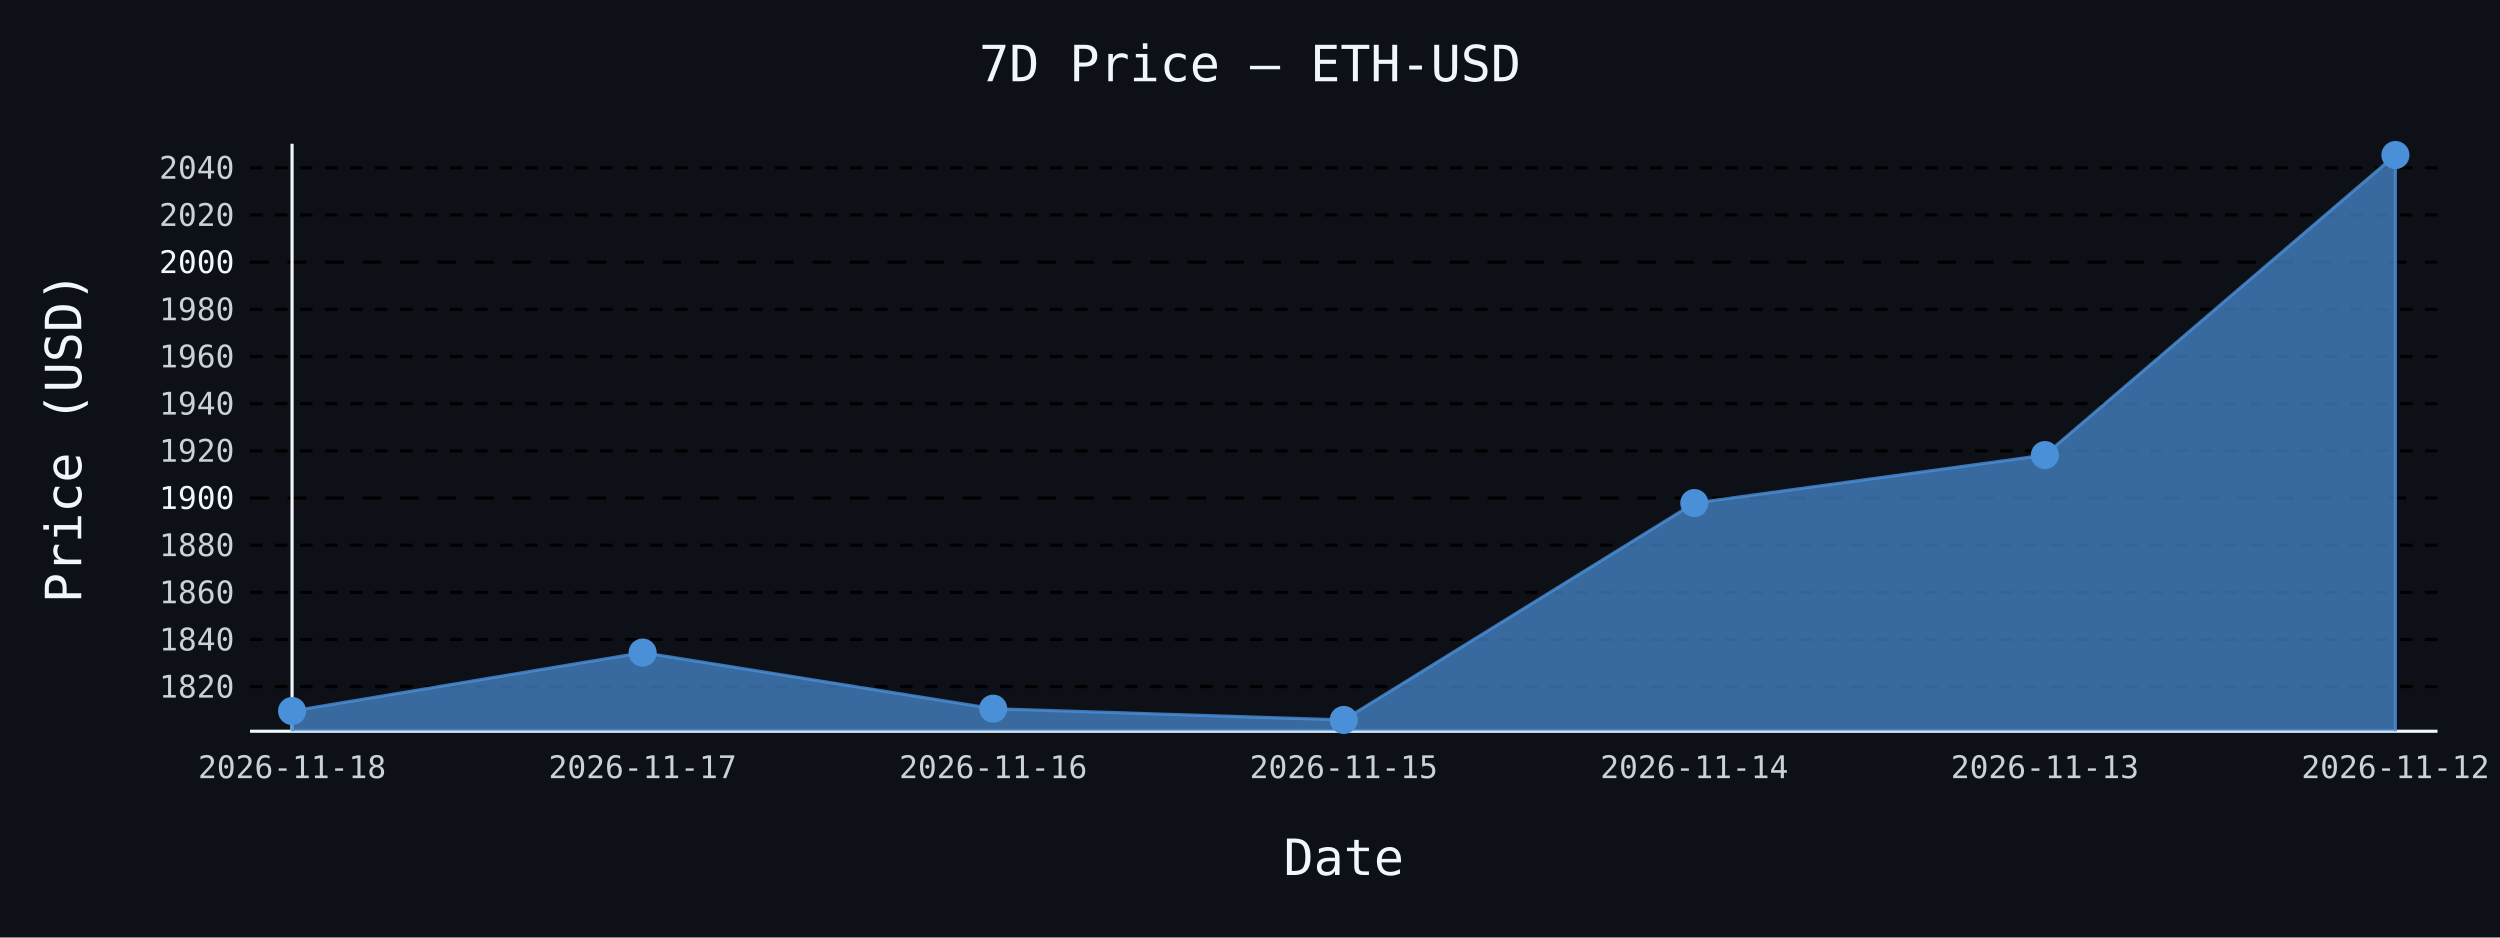
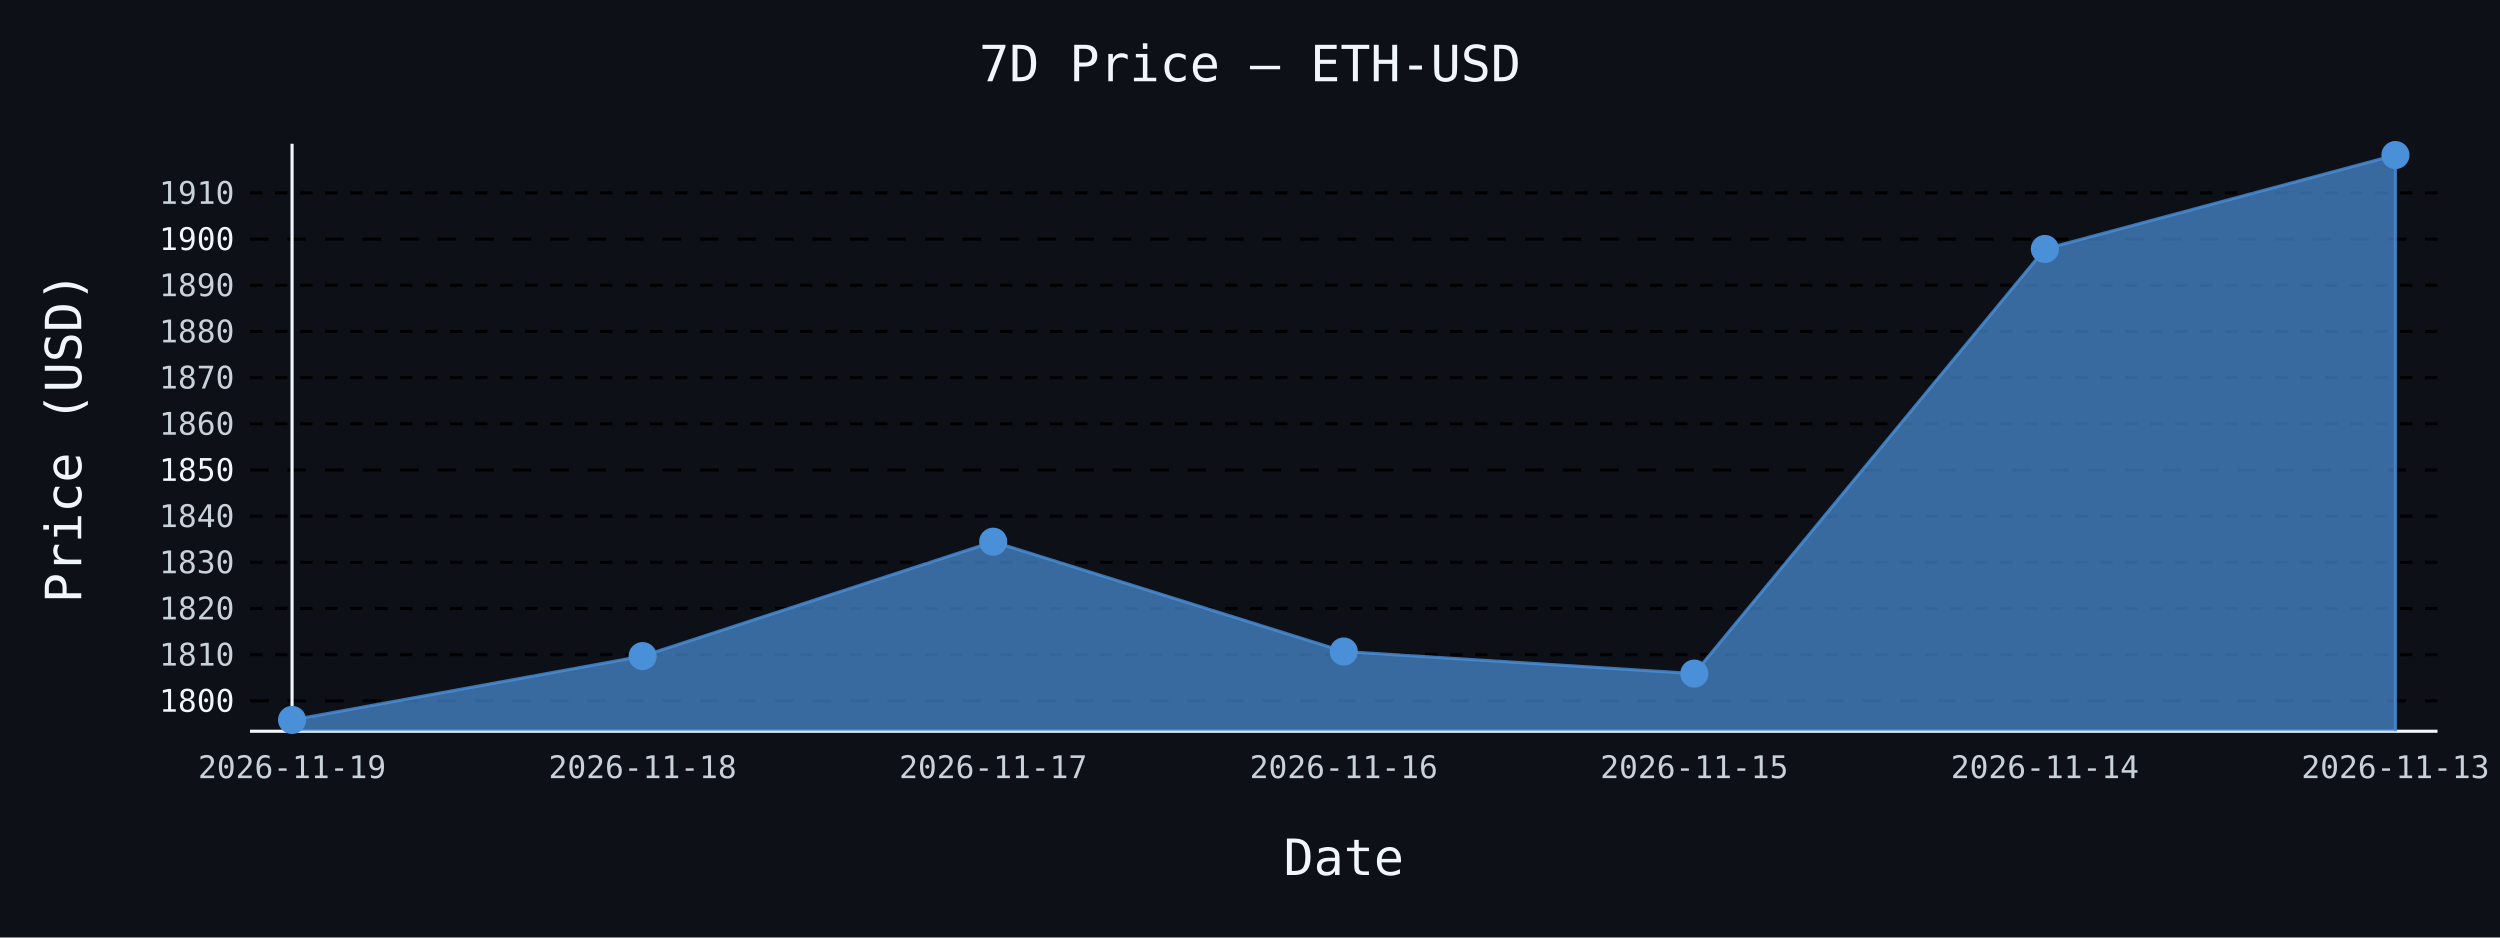
- <svg xmlns="http://www.w3.org/2000/svg" id="chart-893d86b4-4752-4ac6-9c07-daeadb55e599" class="pygal-chart" viewBox="0 0 800 300">
+ <svg xmlns="http://www.w3.org/2000/svg" id="chart-d9f7c08f-7dee-4b8d-a783-a80c06c2f04f" class="pygal-chart" viewBox="0 0 800 300">
  <defs>
-     <style type="text/css">#chart-893d86b4-4752-4ac6-9c07-daeadb55e599{-webkit-user-select:none;-webkit-font-smoothing:antialiased;font-family:monospace}#chart-893d86b4-4752-4ac6-9c07-daeadb55e599 .title{font-family:monospace;font-size:16px}#chart-893d86b4-4752-4ac6-9c07-daeadb55e599 .legends .legend text{font-family:monospace;font-size:14px}#chart-893d86b4-4752-4ac6-9c07-daeadb55e599 .axis text{font-family:monospace;font-size:10px}#chart-893d86b4-4752-4ac6-9c07-daeadb55e599 .axis text.major{font-family:monospace;font-size:10px}#chart-893d86b4-4752-4ac6-9c07-daeadb55e599 .text-overlay text.value{font-family:monospace;font-size:16px}#chart-893d86b4-4752-4ac6-9c07-daeadb55e599 .text-overlay text.label{font-family:monospace;font-size:10px}#chart-893d86b4-4752-4ac6-9c07-daeadb55e599 .tooltip{font-family:monospace;font-size:14px}#chart-893d86b4-4752-4ac6-9c07-daeadb55e599 text.no_data{font-family:monospace;font-size:64px}
- #chart-893d86b4-4752-4ac6-9c07-daeadb55e599{background-color:#0d1117}#chart-893d86b4-4752-4ac6-9c07-daeadb55e599 path,#chart-893d86b4-4752-4ac6-9c07-daeadb55e599 line,#chart-893d86b4-4752-4ac6-9c07-daeadb55e599 rect,#chart-893d86b4-4752-4ac6-9c07-daeadb55e599 circle{-webkit-transition:150ms;-moz-transition:150ms;transition:150ms}#chart-893d86b4-4752-4ac6-9c07-daeadb55e599 .graph &gt; .background{fill:#0d1117}#chart-893d86b4-4752-4ac6-9c07-daeadb55e599 .plot &gt; .background{fill:#0d1117}#chart-893d86b4-4752-4ac6-9c07-daeadb55e599 .graph{fill:#c9d1d9}#chart-893d86b4-4752-4ac6-9c07-daeadb55e599 text.no_data{fill:#f0f6fc}#chart-893d86b4-4752-4ac6-9c07-daeadb55e599 .title{fill:#f0f6fc}#chart-893d86b4-4752-4ac6-9c07-daeadb55e599 .legends .legend text{fill:#c9d1d9}#chart-893d86b4-4752-4ac6-9c07-daeadb55e599 .legends .legend:hover text{fill:#f0f6fc}#chart-893d86b4-4752-4ac6-9c07-daeadb55e599 .axis .line{stroke:#f0f6fc}#chart-893d86b4-4752-4ac6-9c07-daeadb55e599 .axis .guide.line{stroke:#8b949e}#chart-893d86b4-4752-4ac6-9c07-daeadb55e599 .axis .major.line{stroke:#c9d1d9}#chart-893d86b4-4752-4ac6-9c07-daeadb55e599 .axis text.major{fill:#f0f6fc}#chart-893d86b4-4752-4ac6-9c07-daeadb55e599 .axis.y .guides:hover .guide.line,#chart-893d86b4-4752-4ac6-9c07-daeadb55e599 .line-graph .axis.x .guides:hover .guide.line,#chart-893d86b4-4752-4ac6-9c07-daeadb55e599 .stackedline-graph .axis.x .guides:hover .guide.line,#chart-893d86b4-4752-4ac6-9c07-daeadb55e599 .xy-graph .axis.x .guides:hover .guide.line{stroke:#f0f6fc}#chart-893d86b4-4752-4ac6-9c07-daeadb55e599 .axis .guides:hover text{fill:#f0f6fc}#chart-893d86b4-4752-4ac6-9c07-daeadb55e599 .reactive{fill-opacity:.7;stroke-opacity:.8;stroke-width:1}#chart-893d86b4-4752-4ac6-9c07-daeadb55e599 .ci{stroke:#c9d1d9}#chart-893d86b4-4752-4ac6-9c07-daeadb55e599 .reactive.active,#chart-893d86b4-4752-4ac6-9c07-daeadb55e599 .active .reactive{fill-opacity:.8;stroke-opacity:.9;stroke-width:4}#chart-893d86b4-4752-4ac6-9c07-daeadb55e599 .ci .reactive.active{stroke-width:1.5}#chart-893d86b4-4752-4ac6-9c07-daeadb55e599 .series text{fill:#f0f6fc}#chart-893d86b4-4752-4ac6-9c07-daeadb55e599 .tooltip rect{fill:#0d1117;stroke:#f0f6fc;-webkit-transition:opacity 150ms;-moz-transition:opacity 150ms;transition:opacity 150ms}#chart-893d86b4-4752-4ac6-9c07-daeadb55e599 .tooltip .label{fill:#c9d1d9}#chart-893d86b4-4752-4ac6-9c07-daeadb55e599 .tooltip .label{fill:#c9d1d9}#chart-893d86b4-4752-4ac6-9c07-daeadb55e599 .tooltip .legend{font-size:.8em;fill:#8b949e}#chart-893d86b4-4752-4ac6-9c07-daeadb55e599 .tooltip .x_label{font-size:.6em;fill:#f0f6fc}#chart-893d86b4-4752-4ac6-9c07-daeadb55e599 .tooltip .xlink{font-size:.5em;text-decoration:underline}#chart-893d86b4-4752-4ac6-9c07-daeadb55e599 .tooltip .value{font-size:1.5em}#chart-893d86b4-4752-4ac6-9c07-daeadb55e599 .bound{font-size:.5em}#chart-893d86b4-4752-4ac6-9c07-daeadb55e599 .max-value{font-size:.75em;fill:#8b949e}#chart-893d86b4-4752-4ac6-9c07-daeadb55e599 .map-element{fill:#0d1117;stroke:#8b949e !important}#chart-893d86b4-4752-4ac6-9c07-daeadb55e599 .map-element .reactive{fill-opacity:inherit;stroke-opacity:inherit}#chart-893d86b4-4752-4ac6-9c07-daeadb55e599 .color-0,#chart-893d86b4-4752-4ac6-9c07-daeadb55e599 .color-0 a:visited{stroke:#4a90d9;fill:#4a90d9}#chart-893d86b4-4752-4ac6-9c07-daeadb55e599 .text-overlay .color-0 text{fill:black}
- #chart-893d86b4-4752-4ac6-9c07-daeadb55e599 text.no_data{text-anchor:middle}#chart-893d86b4-4752-4ac6-9c07-daeadb55e599 .guide.line{fill:none}#chart-893d86b4-4752-4ac6-9c07-daeadb55e599 .centered{text-anchor:middle}#chart-893d86b4-4752-4ac6-9c07-daeadb55e599 .title{text-anchor:middle}#chart-893d86b4-4752-4ac6-9c07-daeadb55e599 .legends .legend text{fill-opacity:1}#chart-893d86b4-4752-4ac6-9c07-daeadb55e599 .axis.x text{text-anchor:middle}#chart-893d86b4-4752-4ac6-9c07-daeadb55e599 .axis.x:not(.web) text[transform]{text-anchor:start}#chart-893d86b4-4752-4ac6-9c07-daeadb55e599 .axis.x:not(.web) text[transform].backwards{text-anchor:end}#chart-893d86b4-4752-4ac6-9c07-daeadb55e599 .axis.y text{text-anchor:end}#chart-893d86b4-4752-4ac6-9c07-daeadb55e599 .axis.y text[transform].backwards{text-anchor:start}#chart-893d86b4-4752-4ac6-9c07-daeadb55e599 .axis.y2 text{text-anchor:start}#chart-893d86b4-4752-4ac6-9c07-daeadb55e599 .axis.y2 text[transform].backwards{text-anchor:end}#chart-893d86b4-4752-4ac6-9c07-daeadb55e599 .axis .guide.line{stroke-dasharray:4,4;stroke:black}#chart-893d86b4-4752-4ac6-9c07-daeadb55e599 .axis .major.guide.line{stroke-dasharray:6,6;stroke:black}#chart-893d86b4-4752-4ac6-9c07-daeadb55e599 .horizontal .axis.y .guide.line,#chart-893d86b4-4752-4ac6-9c07-daeadb55e599 .horizontal .axis.y2 .guide.line,#chart-893d86b4-4752-4ac6-9c07-daeadb55e599 .vertical .axis.x .guide.line{opacity:0}#chart-893d86b4-4752-4ac6-9c07-daeadb55e599 .horizontal .axis.always_show .guide.line,#chart-893d86b4-4752-4ac6-9c07-daeadb55e599 .vertical .axis.always_show .guide.line{opacity:1 !important}#chart-893d86b4-4752-4ac6-9c07-daeadb55e599 .axis.y .guides:hover .guide.line,#chart-893d86b4-4752-4ac6-9c07-daeadb55e599 .axis.y2 .guides:hover .guide.line,#chart-893d86b4-4752-4ac6-9c07-daeadb55e599 .axis.x .guides:hover .guide.line{opacity:1}#chart-893d86b4-4752-4ac6-9c07-daeadb55e599 .axis .guides:hover text{opacity:1}#chart-893d86b4-4752-4ac6-9c07-daeadb55e599 .nofill{fill:none}#chart-893d86b4-4752-4ac6-9c07-daeadb55e599 .subtle-fill{fill-opacity:.2}#chart-893d86b4-4752-4ac6-9c07-daeadb55e599 .dot{stroke-width:1px;fill-opacity:1;stroke-opacity:1}#chart-893d86b4-4752-4ac6-9c07-daeadb55e599 .dot.active{stroke-width:5px}#chart-893d86b4-4752-4ac6-9c07-daeadb55e599 .dot.negative{fill:transparent}#chart-893d86b4-4752-4ac6-9c07-daeadb55e599 text,#chart-893d86b4-4752-4ac6-9c07-daeadb55e599 tspan{stroke:none !important}#chart-893d86b4-4752-4ac6-9c07-daeadb55e599 .series text.active{opacity:1}#chart-893d86b4-4752-4ac6-9c07-daeadb55e599 .tooltip rect{fill-opacity:.95;stroke-width:.5}#chart-893d86b4-4752-4ac6-9c07-daeadb55e599 .tooltip text{fill-opacity:1}#chart-893d86b4-4752-4ac6-9c07-daeadb55e599 .showable{visibility:hidden}#chart-893d86b4-4752-4ac6-9c07-daeadb55e599 .showable.shown{visibility:visible}#chart-893d86b4-4752-4ac6-9c07-daeadb55e599 .gauge-background{fill:rgba(229,229,229,1);stroke:none}#chart-893d86b4-4752-4ac6-9c07-daeadb55e599 .bg-lines{stroke:#0d1117;stroke-width:2px}</style>
+     <style type="text/css">#chart-d9f7c08f-7dee-4b8d-a783-a80c06c2f04f{-webkit-user-select:none;-webkit-font-smoothing:antialiased;font-family:monospace}#chart-d9f7c08f-7dee-4b8d-a783-a80c06c2f04f .title{font-family:monospace;font-size:16px}#chart-d9f7c08f-7dee-4b8d-a783-a80c06c2f04f .legends .legend text{font-family:monospace;font-size:14px}#chart-d9f7c08f-7dee-4b8d-a783-a80c06c2f04f .axis text{font-family:monospace;font-size:10px}#chart-d9f7c08f-7dee-4b8d-a783-a80c06c2f04f .axis text.major{font-family:monospace;font-size:10px}#chart-d9f7c08f-7dee-4b8d-a783-a80c06c2f04f .text-overlay text.value{font-family:monospace;font-size:16px}#chart-d9f7c08f-7dee-4b8d-a783-a80c06c2f04f .text-overlay text.label{font-family:monospace;font-size:10px}#chart-d9f7c08f-7dee-4b8d-a783-a80c06c2f04f .tooltip{font-family:monospace;font-size:14px}#chart-d9f7c08f-7dee-4b8d-a783-a80c06c2f04f text.no_data{font-family:monospace;font-size:64px}
+ #chart-d9f7c08f-7dee-4b8d-a783-a80c06c2f04f{background-color:#0d1117}#chart-d9f7c08f-7dee-4b8d-a783-a80c06c2f04f path,#chart-d9f7c08f-7dee-4b8d-a783-a80c06c2f04f line,#chart-d9f7c08f-7dee-4b8d-a783-a80c06c2f04f rect,#chart-d9f7c08f-7dee-4b8d-a783-a80c06c2f04f circle{-webkit-transition:150ms;-moz-transition:150ms;transition:150ms}#chart-d9f7c08f-7dee-4b8d-a783-a80c06c2f04f .graph &gt; .background{fill:#0d1117}#chart-d9f7c08f-7dee-4b8d-a783-a80c06c2f04f .plot &gt; .background{fill:#0d1117}#chart-d9f7c08f-7dee-4b8d-a783-a80c06c2f04f .graph{fill:#c9d1d9}#chart-d9f7c08f-7dee-4b8d-a783-a80c06c2f04f text.no_data{fill:#f0f6fc}#chart-d9f7c08f-7dee-4b8d-a783-a80c06c2f04f .title{fill:#f0f6fc}#chart-d9f7c08f-7dee-4b8d-a783-a80c06c2f04f .legends .legend text{fill:#c9d1d9}#chart-d9f7c08f-7dee-4b8d-a783-a80c06c2f04f .legends .legend:hover text{fill:#f0f6fc}#chart-d9f7c08f-7dee-4b8d-a783-a80c06c2f04f .axis .line{stroke:#f0f6fc}#chart-d9f7c08f-7dee-4b8d-a783-a80c06c2f04f .axis .guide.line{stroke:#8b949e}#chart-d9f7c08f-7dee-4b8d-a783-a80c06c2f04f .axis .major.line{stroke:#c9d1d9}#chart-d9f7c08f-7dee-4b8d-a783-a80c06c2f04f .axis text.major{fill:#f0f6fc}#chart-d9f7c08f-7dee-4b8d-a783-a80c06c2f04f .axis.y .guides:hover .guide.line,#chart-d9f7c08f-7dee-4b8d-a783-a80c06c2f04f .line-graph .axis.x .guides:hover .guide.line,#chart-d9f7c08f-7dee-4b8d-a783-a80c06c2f04f .stackedline-graph .axis.x .guides:hover .guide.line,#chart-d9f7c08f-7dee-4b8d-a783-a80c06c2f04f .xy-graph .axis.x .guides:hover .guide.line{stroke:#f0f6fc}#chart-d9f7c08f-7dee-4b8d-a783-a80c06c2f04f .axis .guides:hover text{fill:#f0f6fc}#chart-d9f7c08f-7dee-4b8d-a783-a80c06c2f04f .reactive{fill-opacity:.7;stroke-opacity:.8;stroke-width:1}#chart-d9f7c08f-7dee-4b8d-a783-a80c06c2f04f .ci{stroke:#c9d1d9}#chart-d9f7c08f-7dee-4b8d-a783-a80c06c2f04f .reactive.active,#chart-d9f7c08f-7dee-4b8d-a783-a80c06c2f04f .active .reactive{fill-opacity:.8;stroke-opacity:.9;stroke-width:4}#chart-d9f7c08f-7dee-4b8d-a783-a80c06c2f04f .ci .reactive.active{stroke-width:1.5}#chart-d9f7c08f-7dee-4b8d-a783-a80c06c2f04f .series text{fill:#f0f6fc}#chart-d9f7c08f-7dee-4b8d-a783-a80c06c2f04f .tooltip rect{fill:#0d1117;stroke:#f0f6fc;-webkit-transition:opacity 150ms;-moz-transition:opacity 150ms;transition:opacity 150ms}#chart-d9f7c08f-7dee-4b8d-a783-a80c06c2f04f .tooltip .label{fill:#c9d1d9}#chart-d9f7c08f-7dee-4b8d-a783-a80c06c2f04f .tooltip .label{fill:#c9d1d9}#chart-d9f7c08f-7dee-4b8d-a783-a80c06c2f04f .tooltip .legend{font-size:.8em;fill:#8b949e}#chart-d9f7c08f-7dee-4b8d-a783-a80c06c2f04f .tooltip .x_label{font-size:.6em;fill:#f0f6fc}#chart-d9f7c08f-7dee-4b8d-a783-a80c06c2f04f .tooltip .xlink{font-size:.5em;text-decoration:underline}#chart-d9f7c08f-7dee-4b8d-a783-a80c06c2f04f .tooltip .value{font-size:1.5em}#chart-d9f7c08f-7dee-4b8d-a783-a80c06c2f04f .bound{font-size:.5em}#chart-d9f7c08f-7dee-4b8d-a783-a80c06c2f04f .max-value{font-size:.75em;fill:#8b949e}#chart-d9f7c08f-7dee-4b8d-a783-a80c06c2f04f .map-element{fill:#0d1117;stroke:#8b949e !important}#chart-d9f7c08f-7dee-4b8d-a783-a80c06c2f04f .map-element .reactive{fill-opacity:inherit;stroke-opacity:inherit}#chart-d9f7c08f-7dee-4b8d-a783-a80c06c2f04f .color-0,#chart-d9f7c08f-7dee-4b8d-a783-a80c06c2f04f .color-0 a:visited{stroke:#4a90d9;fill:#4a90d9}#chart-d9f7c08f-7dee-4b8d-a783-a80c06c2f04f .text-overlay .color-0 text{fill:black}
+ #chart-d9f7c08f-7dee-4b8d-a783-a80c06c2f04f text.no_data{text-anchor:middle}#chart-d9f7c08f-7dee-4b8d-a783-a80c06c2f04f .guide.line{fill:none}#chart-d9f7c08f-7dee-4b8d-a783-a80c06c2f04f .centered{text-anchor:middle}#chart-d9f7c08f-7dee-4b8d-a783-a80c06c2f04f .title{text-anchor:middle}#chart-d9f7c08f-7dee-4b8d-a783-a80c06c2f04f .legends .legend text{fill-opacity:1}#chart-d9f7c08f-7dee-4b8d-a783-a80c06c2f04f .axis.x text{text-anchor:middle}#chart-d9f7c08f-7dee-4b8d-a783-a80c06c2f04f .axis.x:not(.web) text[transform]{text-anchor:start}#chart-d9f7c08f-7dee-4b8d-a783-a80c06c2f04f .axis.x:not(.web) text[transform].backwards{text-anchor:end}#chart-d9f7c08f-7dee-4b8d-a783-a80c06c2f04f .axis.y text{text-anchor:end}#chart-d9f7c08f-7dee-4b8d-a783-a80c06c2f04f .axis.y text[transform].backwards{text-anchor:start}#chart-d9f7c08f-7dee-4b8d-a783-a80c06c2f04f .axis.y2 text{text-anchor:start}#chart-d9f7c08f-7dee-4b8d-a783-a80c06c2f04f .axis.y2 text[transform].backwards{text-anchor:end}#chart-d9f7c08f-7dee-4b8d-a783-a80c06c2f04f .axis .guide.line{stroke-dasharray:4,4;stroke:black}#chart-d9f7c08f-7dee-4b8d-a783-a80c06c2f04f .axis .major.guide.line{stroke-dasharray:6,6;stroke:black}#chart-d9f7c08f-7dee-4b8d-a783-a80c06c2f04f .horizontal .axis.y .guide.line,#chart-d9f7c08f-7dee-4b8d-a783-a80c06c2f04f .horizontal .axis.y2 .guide.line,#chart-d9f7c08f-7dee-4b8d-a783-a80c06c2f04f .vertical .axis.x .guide.line{opacity:0}#chart-d9f7c08f-7dee-4b8d-a783-a80c06c2f04f .horizontal .axis.always_show .guide.line,#chart-d9f7c08f-7dee-4b8d-a783-a80c06c2f04f .vertical .axis.always_show .guide.line{opacity:1 !important}#chart-d9f7c08f-7dee-4b8d-a783-a80c06c2f04f .axis.y .guides:hover .guide.line,#chart-d9f7c08f-7dee-4b8d-a783-a80c06c2f04f .axis.y2 .guides:hover .guide.line,#chart-d9f7c08f-7dee-4b8d-a783-a80c06c2f04f .axis.x .guides:hover .guide.line{opacity:1}#chart-d9f7c08f-7dee-4b8d-a783-a80c06c2f04f .axis .guides:hover text{opacity:1}#chart-d9f7c08f-7dee-4b8d-a783-a80c06c2f04f .nofill{fill:none}#chart-d9f7c08f-7dee-4b8d-a783-a80c06c2f04f .subtle-fill{fill-opacity:.2}#chart-d9f7c08f-7dee-4b8d-a783-a80c06c2f04f .dot{stroke-width:1px;fill-opacity:1;stroke-opacity:1}#chart-d9f7c08f-7dee-4b8d-a783-a80c06c2f04f .dot.active{stroke-width:5px}#chart-d9f7c08f-7dee-4b8d-a783-a80c06c2f04f .dot.negative{fill:transparent}#chart-d9f7c08f-7dee-4b8d-a783-a80c06c2f04f text,#chart-d9f7c08f-7dee-4b8d-a783-a80c06c2f04f tspan{stroke:none !important}#chart-d9f7c08f-7dee-4b8d-a783-a80c06c2f04f .series text.active{opacity:1}#chart-d9f7c08f-7dee-4b8d-a783-a80c06c2f04f .tooltip rect{fill-opacity:.95;stroke-width:.5}#chart-d9f7c08f-7dee-4b8d-a783-a80c06c2f04f .tooltip text{fill-opacity:1}#chart-d9f7c08f-7dee-4b8d-a783-a80c06c2f04f .showable{visibility:hidden}#chart-d9f7c08f-7dee-4b8d-a783-a80c06c2f04f .showable.shown{visibility:visible}#chart-d9f7c08f-7dee-4b8d-a783-a80c06c2f04f .gauge-background{fill:rgba(229,229,229,1);stroke:none}#chart-d9f7c08f-7dee-4b8d-a783-a80c06c2f04f .bg-lines{stroke:#0d1117;stroke-width:2px}</style>
  </defs>
  <g class="graph line-graph vertical">
    <rect x="0" y="0" width="800" height="300" class="background" />
    <g transform="translate(80, 46)" class="plot">
      <rect x="0" y="0" width="700.0" height="188" class="background" />
      <g class="axis y always_show">
        <path d="M0 188 h700" class="line" />
        <g class="guides">
-           <path d="M0 173.743 h700" class="guide line" />
-           <text x="-5" y="177.243" class="">1820</text>
+           <path d="M0 178.267 h700" class="major guide line" />
+           <text x="-5" y="181.767" class="major">1800</text>
        </g>
        <g class="guides">
-           <path d="M0 158.648 h700" class="guide line" />
-           <text x="-5" y="162.148" class="">1840</text>
+           <path d="M0 163.491 h700" class="guide line" />
+           <text x="-5" y="166.991" class="">1810</text>
        </g>
        <g class="guides">
-           <path d="M0 143.553 h700" class="guide line" />
-           <text x="-5" y="147.053" class="">1860</text>
+           <path d="M0 148.715 h700" class="guide line" />
+           <text x="-5" y="152.215" class="">1820</text>
        </g>
        <g class="guides">
-           <path d="M0 128.458 h700" class="guide line" />
-           <text x="-5" y="131.958" class="">1880</text>
+           <path d="M0 133.939 h700" class="guide line" />
+           <text x="-5" y="137.439" class="">1830</text>
        </g>
        <g class="guides">
-           <path d="M0 113.363 h700" class="major guide line" />
-           <text x="-5" y="116.863" class="major">1900</text>
+           <path d="M0 119.163 h700" class="guide line" />
+           <text x="-5" y="122.663" class="">1840</text>
        </g>
        <g class="guides">
-           <path d="M0 98.268 h700" class="guide line" />
-           <text x="-5" y="101.768" class="">1920</text>
+           <path d="M0 104.388 h700" class="major guide line" />
+           <text x="-5" y="107.888" class="major">1850</text>
        </g>
        <g class="guides">
-           <path d="M0 83.173 h700" class="guide line" />
-           <text x="-5" y="86.673" class="">1940</text>
+           <path d="M0 89.612 h700" class="guide line" />
+           <text x="-5" y="93.112" class="">1860</text>
        </g>
        <g class="guides">
-           <path d="M0 68.078 h700" class="guide line" />
-           <text x="-5" y="71.578" class="">1960</text>
+           <path d="M0 74.836 h700" class="guide line" />
+           <text x="-5" y="78.336" class="">1870</text>
        </g>
        <g class="guides">
-           <path d="M0 52.983 h700" class="guide line" />
-           <text x="-5" y="56.483" class="">1980</text>
+           <path d="M0 60.06 h700" class="guide line" />
+           <text x="-5" y="63.56" class="">1880</text>
        </g>
        <g class="guides">
-           <path d="M0 37.888 h700" class="major guide line" />
-           <text x="-5" y="41.388" class="major">2000</text>
+           <path d="M0 45.284 h700" class="guide line" />
+           <text x="-5" y="48.784" class="">1890</text>
        </g>
        <g class="guides">
-           <path d="M0 22.793 h700" class="guide line" />
-           <text x="-5" y="26.293" class="">2020</text>
+           <path d="M0 30.508 h700" class="major guide line" />
+           <text x="-5" y="34.008" class="major">1900</text>
        </g>
        <g class="guides">
-           <path d="M0 7.699 h700" class="guide line" />
-           <text x="-5" y="11.199" class="">2040</text>
+           <path d="M0 15.732 h700" class="guide line" />
+           <text x="-5" y="19.232" class="">1910</text>
        </g>
      </g>
      <g class="axis x">
        <g class="guides">
          <path d="M13.462 0 v188" class="line" />
-           <text x="13.462" y="203.0" class="">2026-11-18</text>
+           <text x="13.462" y="203.0" class="">2026-11-19</text>
        </g>
        <g class="guides">
          <path d="M125.641 0 v188" class="guide line" />
-           <text x="125.641" y="203.0" class="">2026-11-17</text>
+           <text x="125.641" y="203.0" class="">2026-11-18</text>
        </g>
        <g class="guides">
          <path d="M237.821 0 v188" class="guide line" />
-           <text x="237.821" y="203.0" class="">2026-11-16</text>
+           <text x="237.821" y="203.0" class="">2026-11-17</text>
        </g>
        <g class="guides">
          <path d="M350 0 v188" class="guide line" />
-           <text x="350.0" y="203.0" class="">2026-11-15</text>
+           <text x="350.0" y="203.0" class="">2026-11-16</text>
        </g>
        <g class="guides">
          <path d="M462.179 0 v188" class="guide line" />
-           <text x="462.179" y="203.0" class="">2026-11-14</text>
+           <text x="462.179" y="203.0" class="">2026-11-15</text>
        </g>
        <g class="guides">
          <path d="M574.359 0 v188" class="guide line" />
-           <text x="574.359" y="203.0" class="">2026-11-13</text>
+           <text x="574.359" y="203.0" class="">2026-11-14</text>
        </g>
        <g class="guides">
          <path d="M686.538 0 v188" class="guide line" />
-           <text x="686.538" y="203.0" class="">2026-11-12</text>
+           <text x="686.538" y="203.0" class="">2026-11-13</text>
        </g>
      </g>
      <g class="series serie-0 color-0">
-         <path d="M13.462 188 L13.462 181.524 125.641 162.829 237.821 180.777 350 184.385 462.179 114.978 574.359 99.627 686.538 3.615 686.538 188" class="line reactive" />
+         <path d="M13.462 188 L13.462 184.385 125.641 163.949 237.821 127.349 350 162.487 462.179 169.55 574.359 33.67 686.538 3.615 686.538 188" class="line reactive" />
      </g>
    </g>
    <g class="titles">
      <text x="400.0" y="26" class="title plot_title">7D Price — ETH-USD</text>
      <text x="430.0" y="280" class="title">Date</text>
      <text x="0" y="166.0" class="title" transform="rotate(-90 0 140)">Price (USD)</text>
    </g>
    <g transform="translate(80, 46)" class="plot overlay">
      <g class="series serie-0 color-0">
        <g class="dots">
-           <circle cx="13.462" cy="181.524" r="4" class="dot reactive tooltip-trigger" />
+           <circle cx="13.462" cy="184.385" r="4" class="dot reactive tooltip-trigger" />
        </g>
        <g class="dots">
-           <circle cx="125.641" cy="162.829" r="4" class="dot reactive tooltip-trigger" />
+           <circle cx="125.641" cy="163.949" r="4" class="dot reactive tooltip-trigger" />
        </g>
        <g class="dots">
-           <circle cx="237.821" cy="180.777" r="4" class="dot reactive tooltip-trigger" />
+           <circle cx="237.821" cy="127.349" r="4" class="dot reactive tooltip-trigger" />
        </g>
        <g class="dots">
-           <circle cx="350.0" cy="184.385" r="4" class="dot reactive tooltip-trigger" />
+           <circle cx="350.0" cy="162.487" r="4" class="dot reactive tooltip-trigger" />
        </g>
        <g class="dots">
-           <circle cx="462.179" cy="114.978" r="4" class="dot reactive tooltip-trigger" />
+           <circle cx="462.179" cy="169.55" r="4" class="dot reactive tooltip-trigger" />
        </g>
        <g class="dots">
-           <circle cx="574.359" cy="99.627" r="4" class="dot reactive tooltip-trigger" />
+           <circle cx="574.359" cy="33.67" r="4" class="dot reactive tooltip-trigger" />
        </g>
        <g class="dots">
          <circle cx="686.538" cy="3.615" r="4" class="dot reactive tooltip-trigger" />
        </g>
      </g>
    </g>
    <g transform="translate(80, 46)" class="plot text-overlay">
      <g class="series serie-0 color-0" />
    </g>
    <g transform="translate(80, 46)" class="plot tooltip-overlay">
      <g transform="translate(0 0)" style="opacity: 0" class="tooltip">
        <rect rx="0" ry="0" width="0" height="0" class="tooltip-box" />
        <g class="text" />
      </g>
    </g>
  </g>
</svg>
